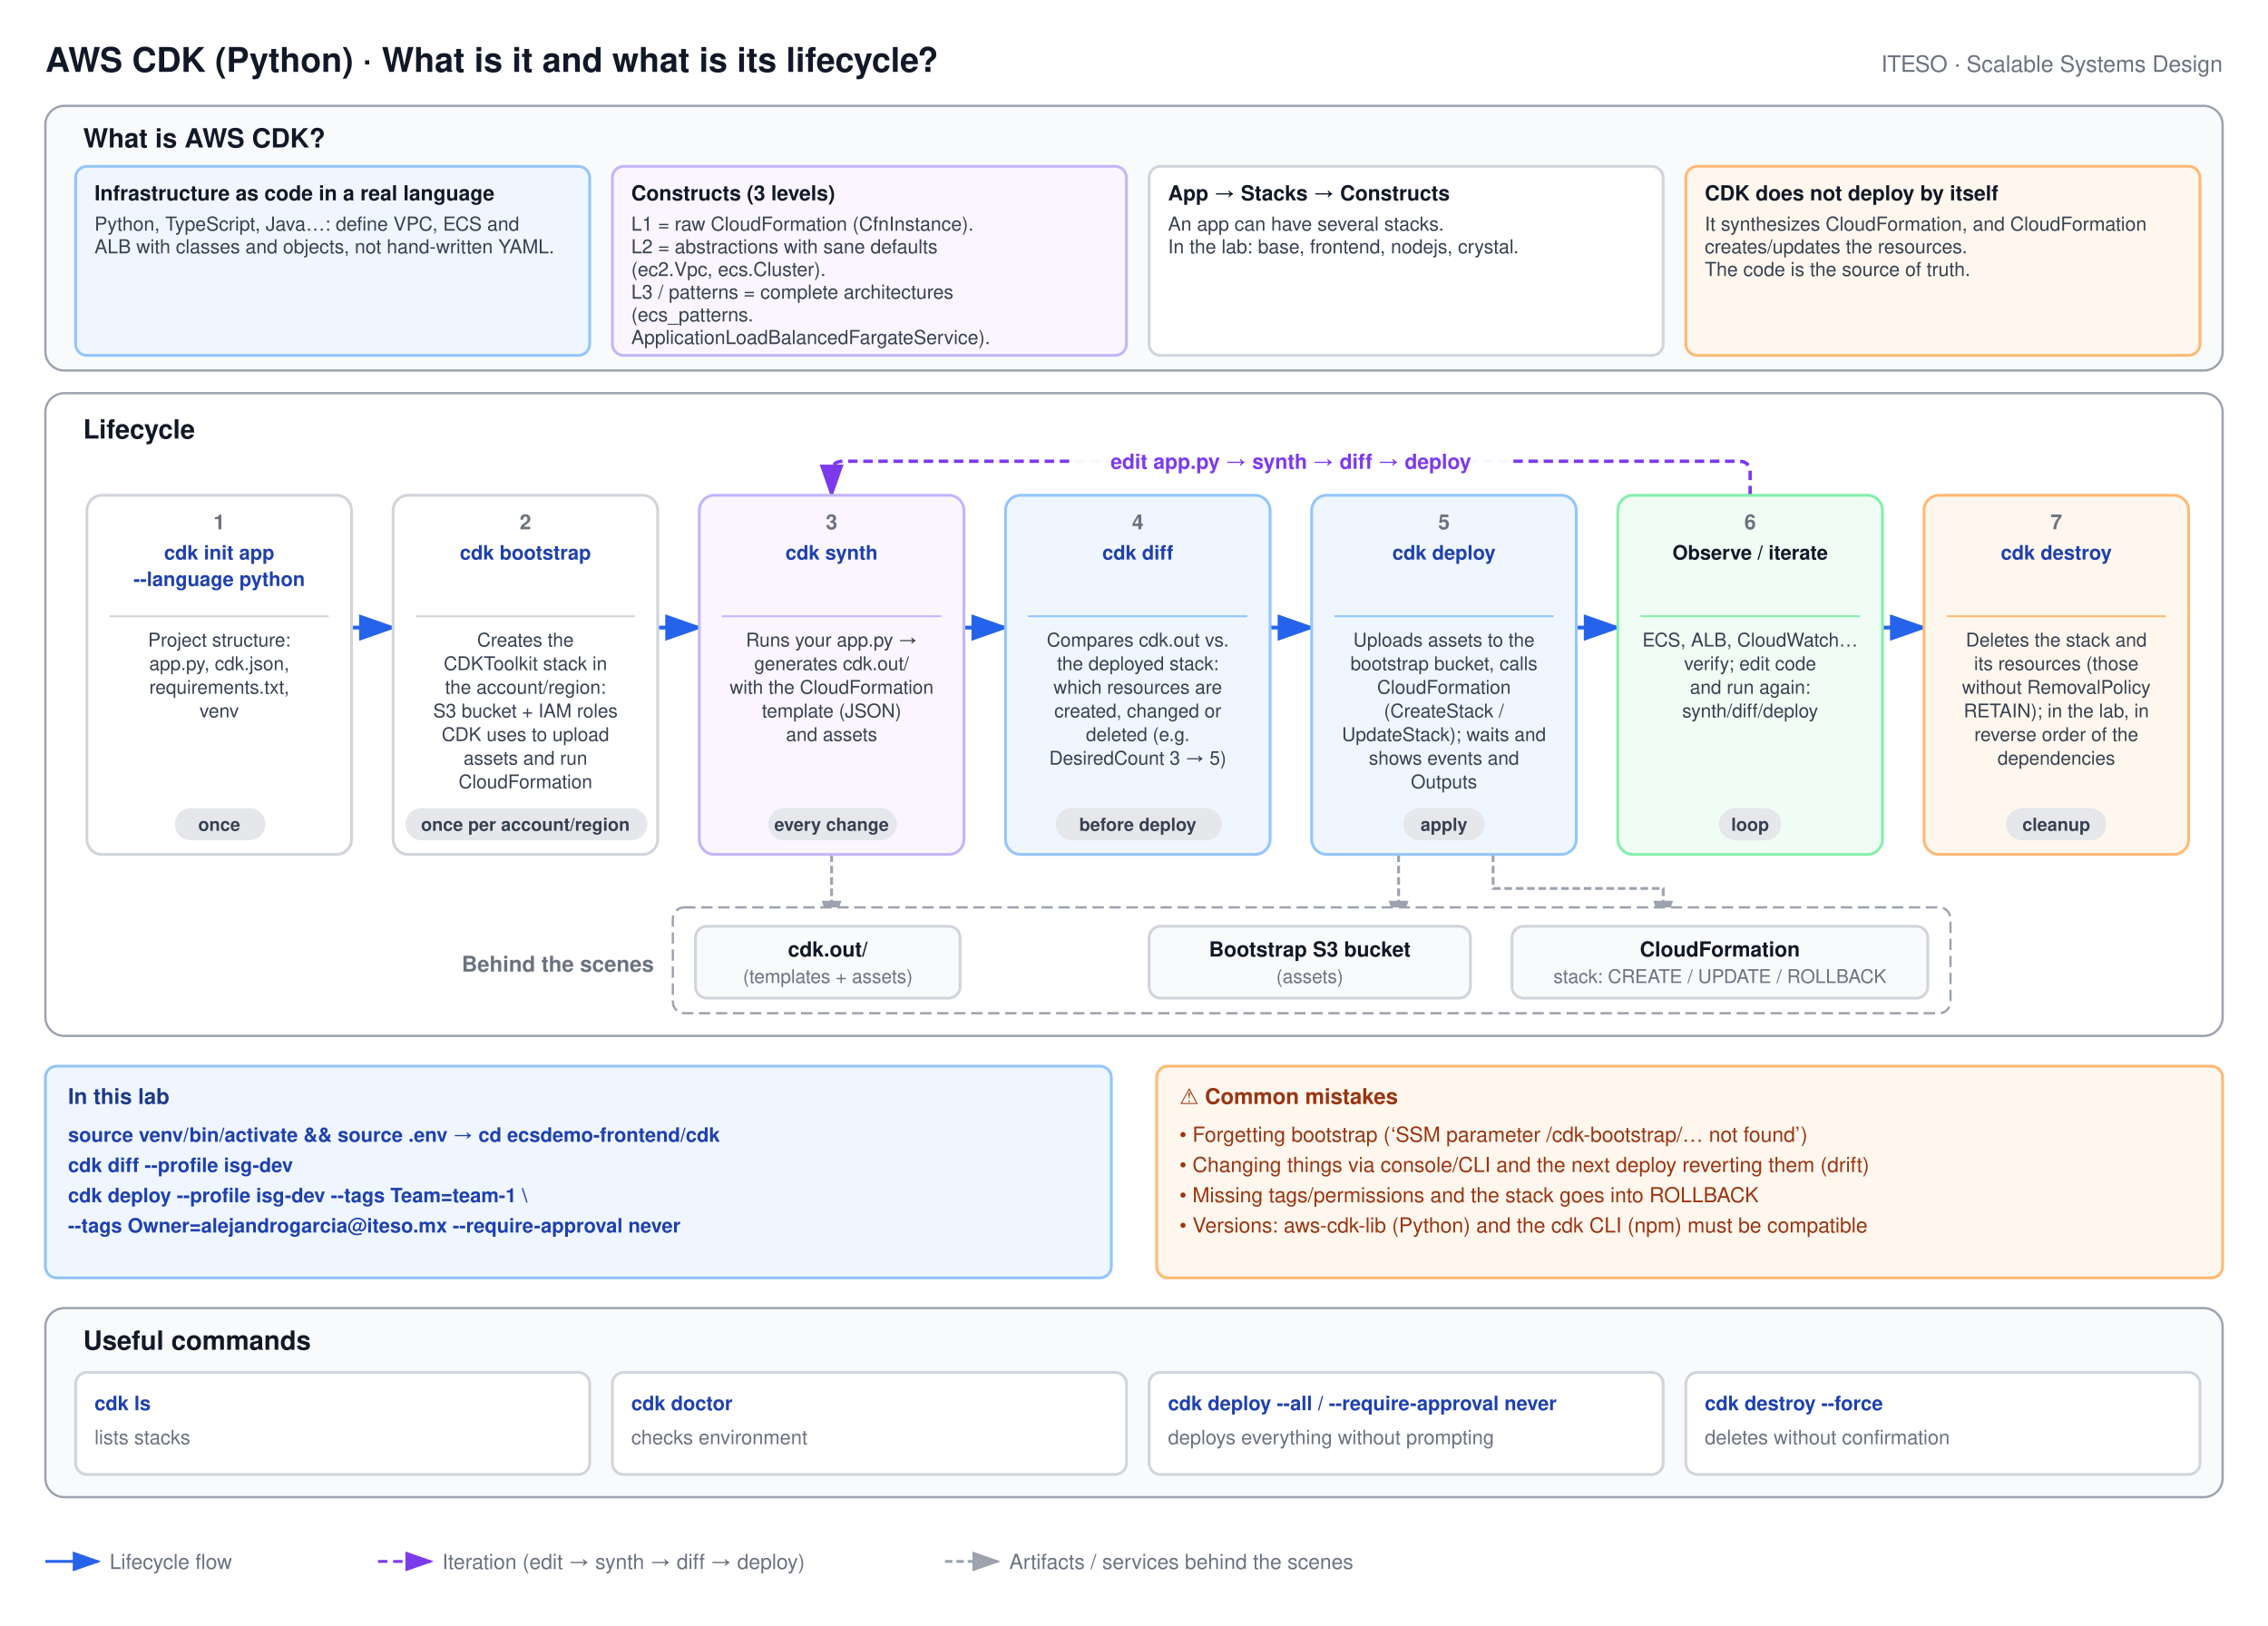
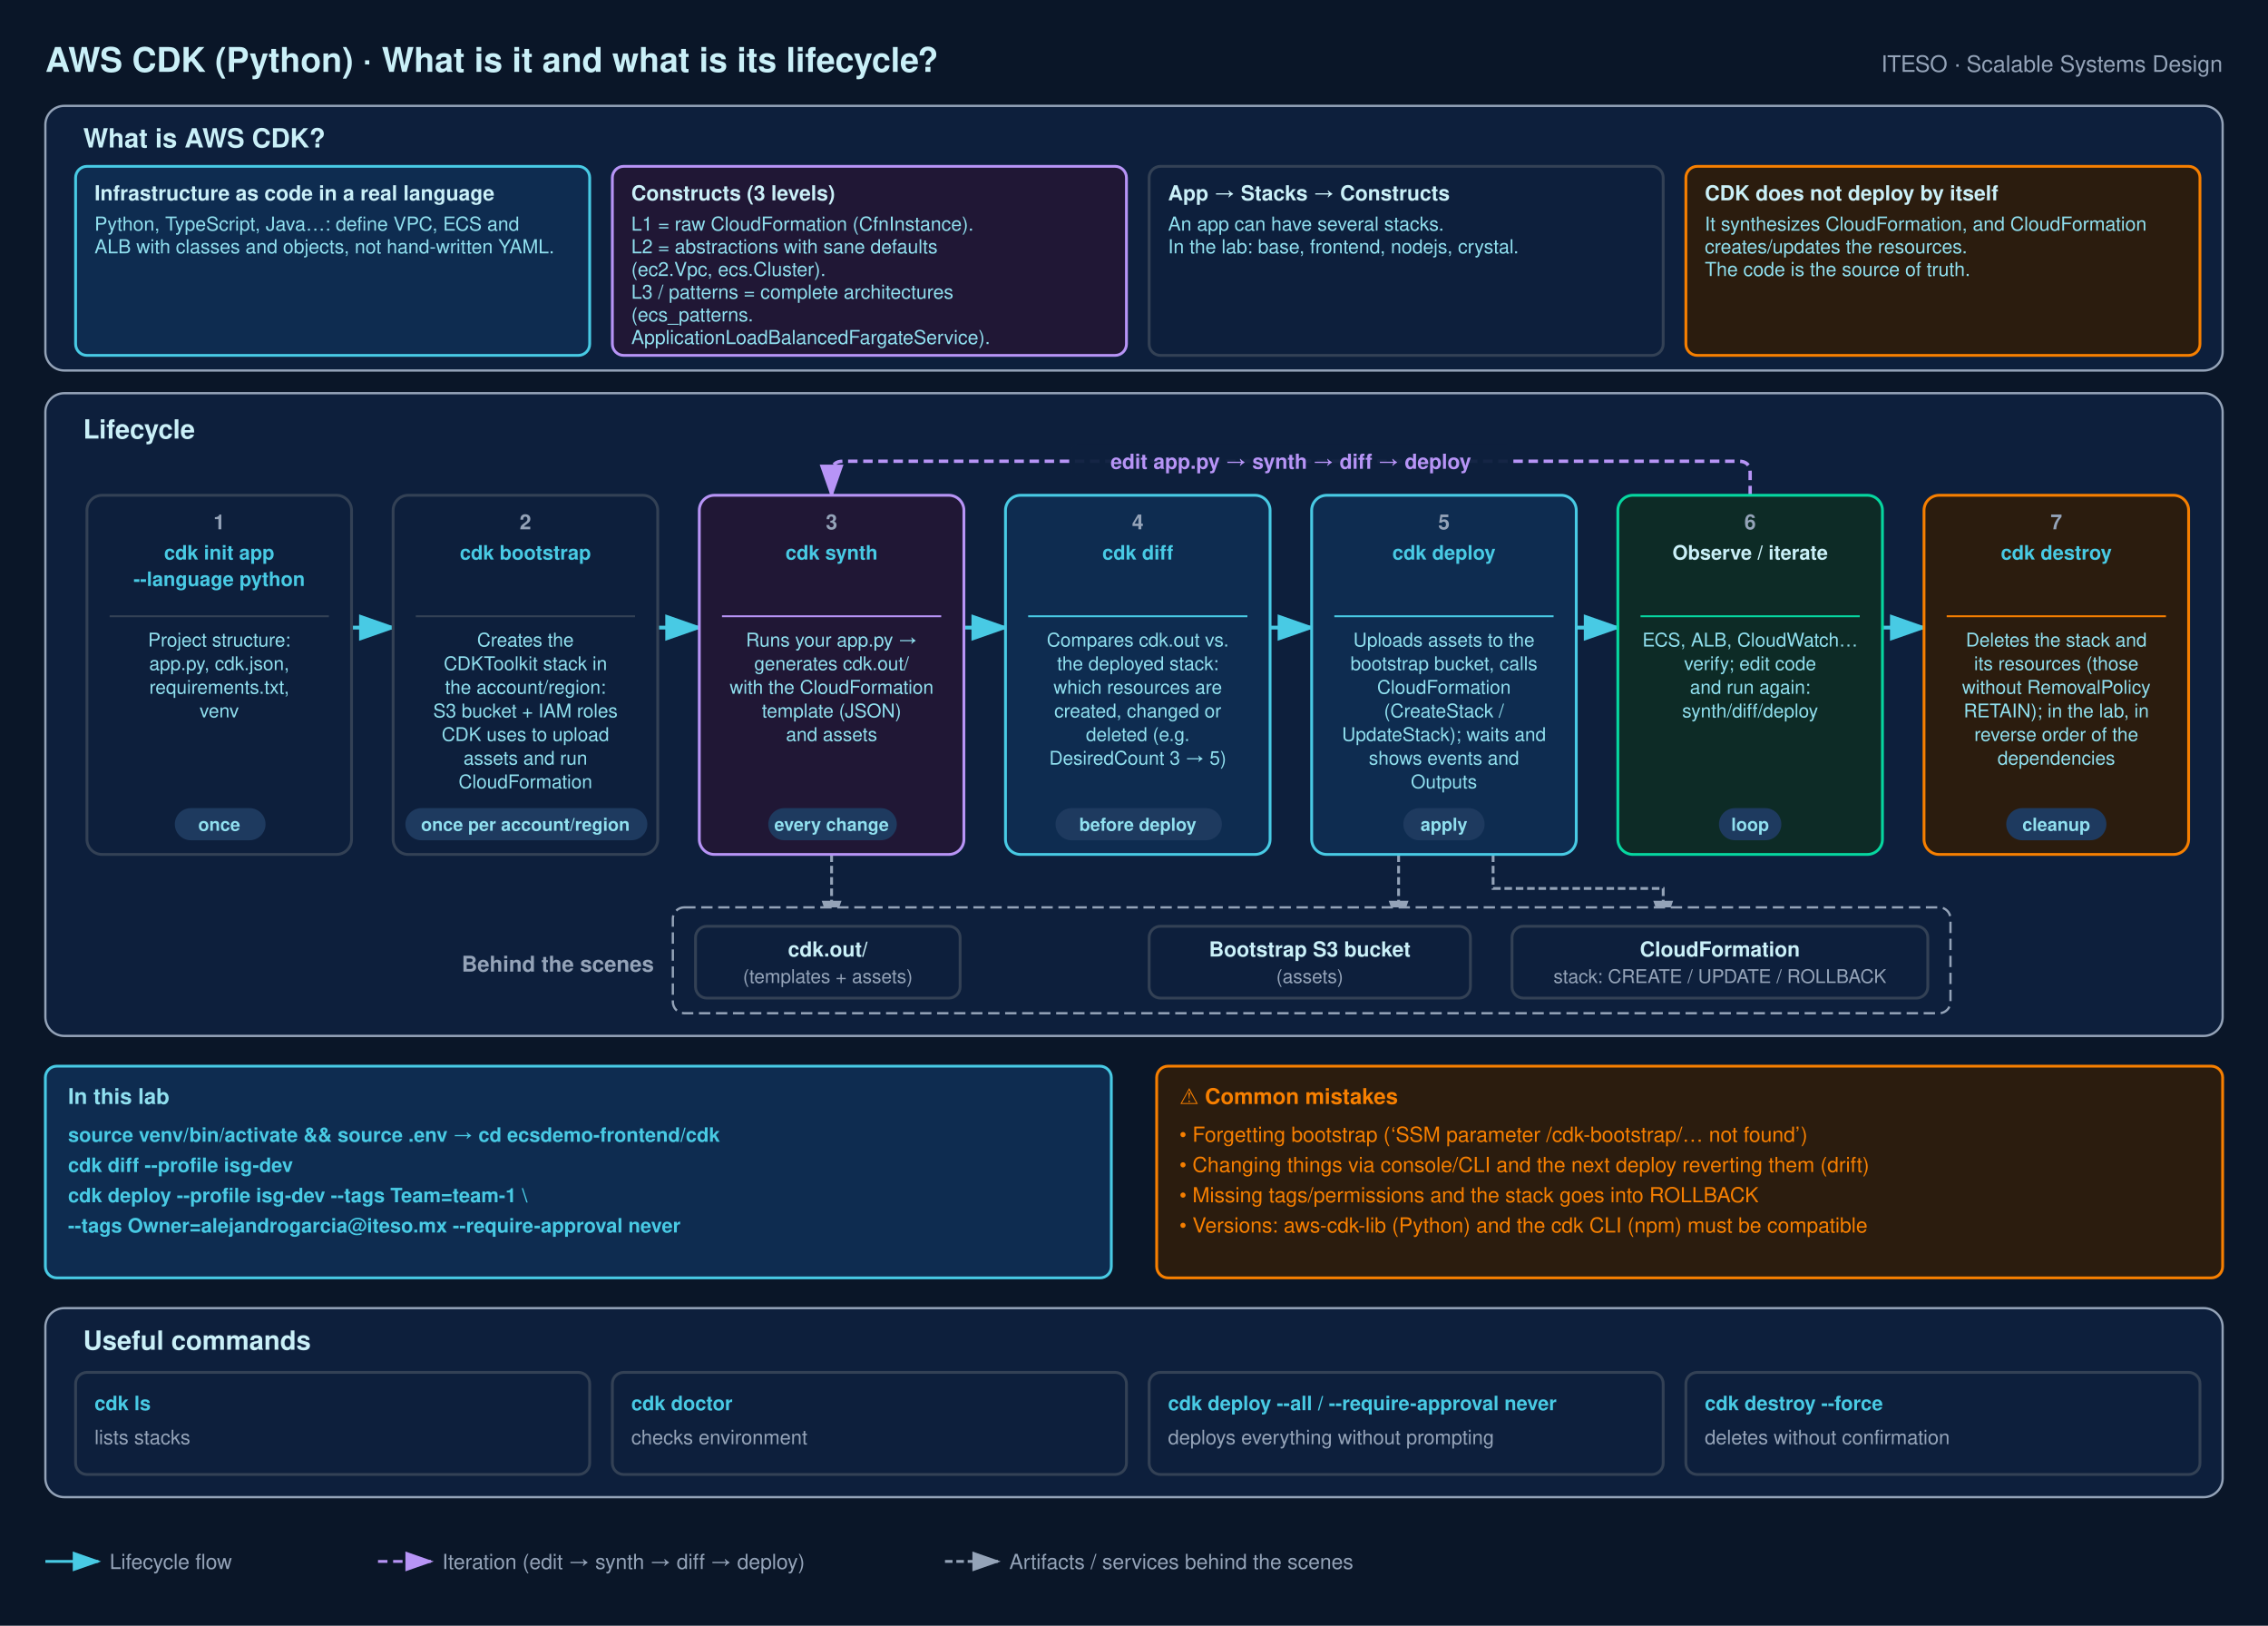
<svg xmlns="http://www.w3.org/2000/svg" viewBox="0 0 1200 860" width="1200" height="860">
  <style>text { font-family: "Helvetica Neue", Helvetica, Arial, sans-serif; }</style>
  <defs>
    <marker id="ab" markerWidth="10" markerHeight="7" refX="9" refY="3.5" orient="auto">
-       <polygon points="0 0, 10 3.5, 0 7" fill="#2563eb" />
+       <polygon points="0 0, 10 3.5, 0 7" fill="#48cae4" />
    </marker>
    <marker id="ap" markerWidth="10" markerHeight="7" refX="9" refY="3.5" orient="auto">
-       <polygon points="0 0, 10 3.5, 0 7" fill="#7c3aed" />
+       <polygon points="0 0, 10 3.5, 0 7" fill="#b794f6" />
    </marker>
    <marker id="agr" markerWidth="10" markerHeight="7" refX="9" refY="3.5" orient="auto">
-       <polygon points="0 0, 10 3.5, 0 7" fill="#9ca3af" />
+       <polygon points="0 0, 10 3.5, 0 7" fill="#94a3b8" />
    </marker>
  </defs>
-   <rect width="1200" height="860" fill="#ffffff" />
-   <text x="24" y="38" font-size="18" fill="#111827" text-anchor="start" font-weight="700">AWS CDK (Python) · What is it and what is its lifecycle?</text>
-   <text x="1176" y="38" font-size="12" fill="#6b7280" text-anchor="end" font-weight="400">ITESO · Scalable Systems Design</text>
-   <rect x="24" y="56" width="1152" height="140" rx="10" ry="10" fill="#f9fafb" stroke="#9ca3af" stroke-width="1.2" />
-   <text x="44" y="78" font-size="14" fill="#111827" text-anchor="start" font-weight="700">What is AWS CDK?</text>
-   <rect x="40" y="88" width="272" height="100" rx="6" ry="6" fill="#eff6ff" stroke="#93c5fd" stroke-width="1.5" />
-   <text x="50" y="106" font-size="11" fill="#111827" text-anchor="start" font-weight="700">Infrastructure as code in a real language</text>
-   <text x="50" y="122" font-size="10.2" fill="#374151" text-anchor="start" font-weight="400">Python, TypeScript, Java…: define VPC, ECS and</text>
-   <text x="50" y="134" font-size="10.2" fill="#374151" text-anchor="start" font-weight="400">ALB with classes and objects, not hand-written YAML.</text>
-   <rect x="324" y="88" width="272" height="100" rx="6" ry="6" fill="#faf5ff" stroke="#c4b5fd" stroke-width="1.5" />
-   <text x="334" y="106" font-size="11" fill="#111827" text-anchor="start" font-weight="700">Constructs (3 levels)</text>
-   <text x="334" y="122" font-size="10.2" fill="#374151" text-anchor="start" font-weight="400">L1 = raw CloudFormation (CfnInstance).</text>
-   <text x="334" y="134" font-size="10.2" fill="#374151" text-anchor="start" font-weight="400">L2 = abstractions with sane defaults</text>
-   <text x="334" y="146" font-size="10.2" fill="#374151" text-anchor="start" font-weight="400">(ec2.Vpc, ecs.Cluster).</text>
-   <text x="334" y="158" font-size="10.2" fill="#374151" text-anchor="start" font-weight="400">L3 / patterns = complete architectures</text>
-   <text x="334" y="170" font-size="10.2" fill="#374151" text-anchor="start" font-weight="400">(ecs_patterns.</text>
-   <text x="334" y="182" font-size="10.2" fill="#374151" text-anchor="start" font-weight="400">ApplicationLoadBalancedFargateService).</text>
-   <rect x="608" y="88" width="272" height="100" rx="6" ry="6" fill="#ffffff" stroke="#d1d5db" stroke-width="1.5" />
-   <text x="618" y="106" font-size="11" fill="#111827" text-anchor="start" font-weight="700">App → Stacks → Constructs</text>
-   <text x="618" y="122" font-size="10.2" fill="#374151" text-anchor="start" font-weight="400">An app can have several stacks.</text>
-   <text x="618" y="134" font-size="10.2" fill="#374151" text-anchor="start" font-weight="400">In the lab: base, frontend, nodejs, crystal.</text>
-   <rect x="892" y="88" width="272" height="100" rx="6" ry="6" fill="#fff7ed" stroke="#fdba74" stroke-width="1.5" />
-   <text x="902" y="106" font-size="11" fill="#111827" text-anchor="start" font-weight="700">CDK does not deploy by itself</text>
-   <text x="902" y="122" font-size="10.2" fill="#374151" text-anchor="start" font-weight="400">It synthesizes CloudFormation, and CloudFormation</text>
-   <text x="902" y="134" font-size="10.2" fill="#374151" text-anchor="start" font-weight="400">creates/updates the resources.</text>
-   <text x="902" y="146" font-size="10.2" fill="#374151" text-anchor="start" font-weight="400">The code is the source of truth.</text>
-   <rect x="24" y="208" width="1152" height="340" rx="10" ry="10" fill="#ffffff" stroke="#9ca3af" stroke-width="1.2" />
-   <text x="44" y="232" font-size="14" fill="#111827" text-anchor="start" font-weight="700">Lifecycle</text>
-   <path d="M 186,332 L 208,332" fill="none" stroke="#2563eb" stroke-width="2" marker-end="url(#ab)" />
-   <path d="M 348,332 L 370,332" fill="none" stroke="#2563eb" stroke-width="2" marker-end="url(#ab)" />
-   <path d="M 510,332 L 532,332" fill="none" stroke="#2563eb" stroke-width="2" marker-end="url(#ab)" />
-   <path d="M 672,332 L 694,332" fill="none" stroke="#2563eb" stroke-width="2" marker-end="url(#ab)" />
-   <path d="M 834,332 L 856,332" fill="none" stroke="#2563eb" stroke-width="2" marker-end="url(#ab)" />
-   <path d="M 996,332 L 1018,332" fill="none" stroke="#2563eb" stroke-width="2" marker-end="url(#ab)" />
-   <path d="M 926,262 L 926,250 Q 926,244 920,244 L 446,244 Q 440,244 440,250 L 440,262" fill="none" stroke="#7c3aed" stroke-width="1.8" stroke-dasharray="5,3" marker-end="url(#ap)" />
-   <rect x="567" y="235" width="233" height="17" rx="3" fill="#ffffff" opacity="0.95" />
-   <text x="683" y="248" font-size="11" fill="#7c3aed" text-anchor="middle" font-weight="600">edit app.py → synth → diff → deploy</text>
-   <path d="M 440,452 L 440,490" fill="none" stroke="#9ca3af" stroke-width="1.5" stroke-dasharray="4,2" marker-end="url(#agr)" />
-   <path d="M 740,452 L 740,490" fill="none" stroke="#9ca3af" stroke-width="1.5" stroke-dasharray="4,2" marker-end="url(#agr)" />
-   <path d="M 790,452 L 790,470 L 880,470 L 880,490" fill="none" stroke="#9ca3af" stroke-width="1.5" stroke-dasharray="4,2" marker-end="url(#agr)" />
-   <rect x="46" y="262" width="140" height="190" rx="8" ry="8" fill="#ffffff" stroke="#d1d5db" stroke-width="1.5" />
-   <text x="116" y="280" font-size="11" fill="#6b7280" text-anchor="middle" font-weight="700">1</text>
-   <text x="116" y="296" font-size="10.5" fill="#1e40af" text-anchor="middle" font-weight="600" font-family="'SF Mono', Menlo, Consolas, monospace">cdk init app</text>
-   <text x="116" y="310" font-size="10.5" fill="#1e40af" text-anchor="middle" font-weight="600" font-family="'SF Mono', Menlo, Consolas, monospace">--language python</text>
-   <line x1="58" y1="326" x2="174" y2="326" stroke="#d1d5db" stroke-width="1" />
-   <text x="116" y="342.0" font-size="10" fill="#374151" text-anchor="middle" font-weight="400">Project structure:</text>
-   <text x="116" y="354.5" font-size="10" fill="#374151" text-anchor="middle" font-weight="400">app.py, cdk.json,</text>
-   <text x="116" y="367.0" font-size="10" fill="#374151" text-anchor="middle" font-weight="400">requirements.txt,</text>
-   <text x="116" y="379.5" font-size="10" fill="#374151" text-anchor="middle" font-weight="400">venv</text>
-   <rect x="93" y="428" width="47" height="16" rx="8" ry="8" fill="#e5e7eb" stroke="#e5e7eb" stroke-width="1" />
-   <text x="116" y="439.5" font-size="9.5" fill="#374151" text-anchor="middle" font-weight="600">once</text>
-   <rect x="208" y="262" width="140" height="190" rx="8" ry="8" fill="#ffffff" stroke="#d1d5db" stroke-width="1.5" />
-   <text x="278" y="280" font-size="11" fill="#6b7280" text-anchor="middle" font-weight="700">2</text>
-   <text x="278" y="296" font-size="10.5" fill="#1e40af" text-anchor="middle" font-weight="600" font-family="'SF Mono', Menlo, Consolas, monospace">cdk bootstrap</text>
-   <line x1="220" y1="326" x2="336" y2="326" stroke="#d1d5db" stroke-width="1" />
-   <text x="278" y="342.0" font-size="10" fill="#374151" text-anchor="middle" font-weight="400">Creates the</text>
-   <text x="278" y="354.5" font-size="10" fill="#374151" text-anchor="middle" font-weight="400">CDKToolkit stack in</text>
-   <text x="278" y="367.0" font-size="10" fill="#374151" text-anchor="middle" font-weight="400">the account/region:</text>
-   <text x="278" y="379.5" font-size="10" fill="#374151" text-anchor="middle" font-weight="400">S3 bucket + IAM roles</text>
-   <text x="278" y="392.0" font-size="10" fill="#374151" text-anchor="middle" font-weight="400">CDK uses to upload</text>
-   <text x="278" y="404.5" font-size="10" fill="#374151" text-anchor="middle" font-weight="400">assets and run</text>
-   <text x="278" y="417.0" font-size="10" fill="#374151" text-anchor="middle" font-weight="400">CloudFormation</text>
-   <rect x="215" y="428" width="127" height="16" rx="8" ry="8" fill="#e5e7eb" stroke="#e5e7eb" stroke-width="1" />
-   <text x="278" y="439.5" font-size="9.5" fill="#374151" text-anchor="middle" font-weight="600">once per account/region</text>
-   <rect x="370" y="262" width="140" height="190" rx="8" ry="8" fill="#faf5ff" stroke="#c4b5fd" stroke-width="1.5" />
-   <text x="440" y="280" font-size="11" fill="#6b7280" text-anchor="middle" font-weight="700">3</text>
-   <text x="440" y="296" font-size="10.5" fill="#1e40af" text-anchor="middle" font-weight="600" font-family="'SF Mono', Menlo, Consolas, monospace">cdk synth</text>
-   <line x1="382" y1="326" x2="498" y2="326" stroke="#c4b5fd" stroke-width="1" />
-   <text x="440" y="342.0" font-size="10" fill="#374151" text-anchor="middle" font-weight="400">Runs your app.py →</text>
-   <text x="440" y="354.5" font-size="10" fill="#374151" text-anchor="middle" font-weight="400">generates cdk.out/</text>
-   <text x="440" y="367.0" font-size="10" fill="#374151" text-anchor="middle" font-weight="400">with the CloudFormation</text>
-   <text x="440" y="379.5" font-size="10" fill="#374151" text-anchor="middle" font-weight="400">template (JSON)</text>
-   <text x="440" y="392.0" font-size="10" fill="#374151" text-anchor="middle" font-weight="400">and assets</text>
-   <rect x="407" y="428" width="67" height="16" rx="8" ry="8" fill="#e5e7eb" stroke="#e5e7eb" stroke-width="1" />
-   <text x="440" y="439.5" font-size="9.5" fill="#374151" text-anchor="middle" font-weight="600">every change</text>
-   <rect x="532" y="262" width="140" height="190" rx="8" ry="8" fill="#eff6ff" stroke="#93c5fd" stroke-width="1.5" />
-   <text x="602" y="280" font-size="11" fill="#6b7280" text-anchor="middle" font-weight="700">4</text>
-   <text x="602" y="296" font-size="10.5" fill="#1e40af" text-anchor="middle" font-weight="600" font-family="'SF Mono', Menlo, Consolas, monospace">cdk diff</text>
-   <line x1="544" y1="326" x2="660" y2="326" stroke="#93c5fd" stroke-width="1" />
-   <text x="602" y="342.0" font-size="10" fill="#374151" text-anchor="middle" font-weight="400">Compares cdk.out vs.</text>
-   <text x="602" y="354.5" font-size="10" fill="#374151" text-anchor="middle" font-weight="400">the deployed stack:</text>
-   <text x="602" y="367.0" font-size="10" fill="#374151" text-anchor="middle" font-weight="400">which resources are</text>
-   <text x="602" y="379.5" font-size="10" fill="#374151" text-anchor="middle" font-weight="400">created, changed or</text>
-   <text x="602" y="392.0" font-size="10" fill="#374151" text-anchor="middle" font-weight="400">deleted (e.g.</text>
-   <text x="602" y="404.5" font-size="10" fill="#374151" text-anchor="middle" font-weight="400">DesiredCount 3 → 5)</text>
-   <rect x="559" y="428" width="87" height="16" rx="8" ry="8" fill="#e5e7eb" stroke="#e5e7eb" stroke-width="1" />
-   <text x="602" y="439.5" font-size="9.5" fill="#374151" text-anchor="middle" font-weight="600">before deploy</text>
-   <rect x="694" y="262" width="140" height="190" rx="8" ry="8" fill="#eff6ff" stroke="#93c5fd" stroke-width="1.5" />
-   <text x="764" y="280" font-size="11" fill="#6b7280" text-anchor="middle" font-weight="700">5</text>
-   <text x="764" y="296" font-size="10.5" fill="#1e40af" text-anchor="middle" font-weight="600" font-family="'SF Mono', Menlo, Consolas, monospace">cdk deploy</text>
-   <line x1="706" y1="326" x2="822" y2="326" stroke="#93c5fd" stroke-width="1" />
-   <text x="764" y="342.0" font-size="10" fill="#374151" text-anchor="middle" font-weight="400">Uploads assets to the</text>
-   <text x="764" y="354.5" font-size="10" fill="#374151" text-anchor="middle" font-weight="400">bootstrap bucket, calls</text>
-   <text x="764" y="367.0" font-size="10" fill="#374151" text-anchor="middle" font-weight="400">CloudFormation</text>
-   <text x="764" y="379.5" font-size="10" fill="#374151" text-anchor="middle" font-weight="400">(CreateStack /</text>
-   <text x="764" y="392.0" font-size="10" fill="#374151" text-anchor="middle" font-weight="400">UpdateStack); waits and</text>
-   <text x="764" y="404.5" font-size="10" fill="#374151" text-anchor="middle" font-weight="400">shows events and</text>
-   <text x="764" y="417.0" font-size="10" fill="#374151" text-anchor="middle" font-weight="400">Outputs</text>
-   <rect x="743" y="428" width="42" height="16" rx="8" ry="8" fill="#e5e7eb" stroke="#e5e7eb" stroke-width="1" />
-   <text x="764" y="439.5" font-size="9.5" fill="#374151" text-anchor="middle" font-weight="600">apply</text>
-   <rect x="856" y="262" width="140" height="190" rx="8" ry="8" fill="#f0fdf4" stroke="#86efac" stroke-width="1.5" />
-   <text x="926" y="280" font-size="11" fill="#6b7280" text-anchor="middle" font-weight="700">6</text>
-   <text x="926" y="296" font-size="10.5" fill="#111827" text-anchor="middle" font-weight="600">Observe / iterate</text>
-   <line x1="868" y1="326" x2="984" y2="326" stroke="#86efac" stroke-width="1" />
-   <text x="926" y="342.0" font-size="10" fill="#374151" text-anchor="middle" font-weight="400">ECS, ALB, CloudWatch…</text>
-   <text x="926" y="354.5" font-size="10" fill="#374151" text-anchor="middle" font-weight="400">verify; edit code</text>
-   <text x="926" y="367.0" font-size="10" fill="#374151" text-anchor="middle" font-weight="400">and run again:</text>
-   <text x="926" y="379.5" font-size="10" fill="#374151" text-anchor="middle" font-weight="400">synth/diff/deploy</text>
-   <rect x="910" y="428" width="32" height="16" rx="8" ry="8" fill="#e5e7eb" stroke="#e5e7eb" stroke-width="1" />
-   <text x="926" y="439.5" font-size="9.5" fill="#374151" text-anchor="middle" font-weight="600">loop</text>
-   <rect x="1018" y="262" width="140" height="190" rx="8" ry="8" fill="#fff7ed" stroke="#fdba74" stroke-width="1.5" />
-   <text x="1088" y="280" font-size="11" fill="#6b7280" text-anchor="middle" font-weight="700">7</text>
-   <text x="1088" y="296" font-size="10.5" fill="#1e40af" text-anchor="middle" font-weight="600" font-family="'SF Mono', Menlo, Consolas, monospace">cdk destroy</text>
-   <line x1="1030" y1="326" x2="1146" y2="326" stroke="#fdba74" stroke-width="1" />
-   <text x="1088" y="342.0" font-size="10" fill="#374151" text-anchor="middle" font-weight="400">Deletes the stack and</text>
-   <text x="1088" y="354.5" font-size="10" fill="#374151" text-anchor="middle" font-weight="400">its resources (those</text>
-   <text x="1088" y="367.0" font-size="10" fill="#374151" text-anchor="middle" font-weight="400">without RemovalPolicy</text>
-   <text x="1088" y="379.5" font-size="10" fill="#374151" text-anchor="middle" font-weight="400">RETAIN); in the lab, in</text>
-   <text x="1088" y="392.0" font-size="10" fill="#374151" text-anchor="middle" font-weight="400">reverse order of the</text>
-   <text x="1088" y="404.5" font-size="10" fill="#374151" text-anchor="middle" font-weight="400">dependencies</text>
-   <rect x="1062" y="428" width="52" height="16" rx="8" ry="8" fill="#e5e7eb" stroke="#e5e7eb" stroke-width="1" />
-   <text x="1088" y="439.5" font-size="9.5" fill="#374151" text-anchor="middle" font-weight="600">cleanup</text>
-   <rect x="356" y="480" width="676" height="56" rx="6" ry="6" fill="#ffffff" stroke="#9ca3af" stroke-width="1.2" stroke-dasharray="6,3" />
-   <text x="346" y="514" font-size="11.5" fill="#6b7280" text-anchor="end" font-weight="700">Behind the scenes</text>
-   <rect x="368" y="490" width="140" height="38" rx="6" ry="6" fill="#f9fafb" stroke="#d1d5db" stroke-width="1.5" />
-   <text x="438.0" y="506" font-size="11" fill="#111827" text-anchor="middle" font-weight="600">cdk.out/</text>
-   <text x="438.0" y="520" font-size="10" fill="#6b7280" text-anchor="middle" font-weight="400">(templates + assets)</text>
-   <rect x="608" y="490" width="170" height="38" rx="6" ry="6" fill="#f9fafb" stroke="#d1d5db" stroke-width="1.5" />
-   <text x="693.0" y="506" font-size="11" fill="#111827" text-anchor="middle" font-weight="600">Bootstrap S3 bucket</text>
-   <text x="693.0" y="520" font-size="10" fill="#6b7280" text-anchor="middle" font-weight="400">(assets)</text>
-   <rect x="800" y="490" width="220" height="38" rx="6" ry="6" fill="#f9fafb" stroke="#d1d5db" stroke-width="1.5" />
-   <text x="910.0" y="506" font-size="11" fill="#111827" text-anchor="middle" font-weight="600">CloudFormation</text>
-   <text x="910.0" y="520" font-size="10" fill="#6b7280" text-anchor="middle" font-weight="400">stack: CREATE / UPDATE / ROLLBACK</text>
-   <rect x="24" y="564" width="564" height="112" rx="6" ry="6" fill="#eff6ff" stroke="#93c5fd" stroke-width="1.5" />
-   <text x="36" y="584" font-size="11.5" fill="#1e3a8a" text-anchor="start" font-weight="700">In this lab</text>
-   <text x="36" y="604" font-size="10.5" fill="#1e40af" text-anchor="start" font-weight="600" font-family="'SF Mono', Menlo, Consolas, monospace">source venv/bin/activate &amp;&amp; source .env → cd ecsdemo-frontend/cdk</text>
-   <text x="36" y="620" font-size="10.5" fill="#1e40af" text-anchor="start" font-weight="600" font-family="'SF Mono', Menlo, Consolas, monospace">cdk diff --profile isg-dev</text>
-   <text x="36" y="636" font-size="10.5" fill="#1e40af" text-anchor="start" font-weight="600" font-family="'SF Mono', Menlo, Consolas, monospace">cdk deploy --profile isg-dev --tags Team=team-1 \</text>
-   <text x="36" y="652" font-size="10.5" fill="#1e40af" text-anchor="start" font-weight="600" font-family="'SF Mono', Menlo, Consolas, monospace">    --tags Owner=alejandrogarcia@iteso.mx --require-approval never</text>
-   <rect x="612" y="564" width="564" height="112" rx="6" ry="6" fill="#fff7ed" stroke="#fdba74" stroke-width="1.5" />
-   <text x="624" y="584" font-size="11.5" fill="#9a3412" text-anchor="start" font-weight="700">⚠ Common mistakes</text>
-   <text x="624" y="604" font-size="11" fill="#9a3412" text-anchor="start" font-weight="400">• Forgetting bootstrap (‘SSM parameter /cdk-bootstrap/… not found’)</text>
-   <text x="624" y="620" font-size="11" fill="#9a3412" text-anchor="start" font-weight="400">• Changing things via console/CLI and the next deploy reverting them (drift)</text>
-   <text x="624" y="636" font-size="11" fill="#9a3412" text-anchor="start" font-weight="400">• Missing tags/permissions and the stack goes into ROLLBACK</text>
-   <text x="624" y="652" font-size="11" fill="#9a3412" text-anchor="start" font-weight="400">• Versions: aws-cdk-lib (Python) and the cdk CLI (npm) must be compatible</text>
-   <rect x="24" y="692" width="1152" height="100" rx="10" ry="10" fill="#f9fafb" stroke="#9ca3af" stroke-width="1.2" />
-   <text x="44" y="714" font-size="14" fill="#111827" text-anchor="start" font-weight="700">Useful commands</text>
-   <rect x="40" y="726" width="272" height="54" rx="6" ry="6" fill="#ffffff" stroke="#d1d5db" stroke-width="1.5" />
-   <text x="50" y="746" font-size="10.5" fill="#1e40af" text-anchor="start" font-weight="600" font-family="'SF Mono', Menlo, Consolas, monospace">cdk ls</text>
-   <text x="50" y="764" font-size="10.5" fill="#6b7280" text-anchor="start" font-weight="400">lists stacks</text>
-   <rect x="324" y="726" width="272" height="54" rx="6" ry="6" fill="#ffffff" stroke="#d1d5db" stroke-width="1.5" />
-   <text x="334" y="746" font-size="10.5" fill="#1e40af" text-anchor="start" font-weight="600" font-family="'SF Mono', Menlo, Consolas, monospace">cdk doctor</text>
-   <text x="334" y="764" font-size="10.5" fill="#6b7280" text-anchor="start" font-weight="400">checks environment</text>
-   <rect x="608" y="726" width="272" height="54" rx="6" ry="6" fill="#ffffff" stroke="#d1d5db" stroke-width="1.5" />
-   <text x="618" y="746" font-size="10.5" fill="#1e40af" text-anchor="start" font-weight="600" font-family="'SF Mono', Menlo, Consolas, monospace">cdk deploy --all / --require-approval never</text>
-   <text x="618" y="764" font-size="10.5" fill="#6b7280" text-anchor="start" font-weight="400">deploys everything without prompting</text>
-   <rect x="892" y="726" width="272" height="54" rx="6" ry="6" fill="#ffffff" stroke="#d1d5db" stroke-width="1.5" />
-   <text x="902" y="746" font-size="10.5" fill="#1e40af" text-anchor="start" font-weight="600" font-family="'SF Mono', Menlo, Consolas, monospace">cdk destroy --force</text>
-   <text x="902" y="764" font-size="10.5" fill="#6b7280" text-anchor="start" font-weight="400">deletes without confirmation</text>
-   <line x1="24" y1="826" x2="52" y2="826" stroke="#2563eb" stroke-width="1.5" marker-end="url(#ab)" />
-   <text x="58" y="830" font-size="11" fill="#6b7280" text-anchor="start" font-weight="400">Lifecycle flow</text>
-   <line x1="200" y1="826" x2="228" y2="826" stroke="#7c3aed" stroke-width="1.5" stroke-dasharray="5,3" marker-end="url(#ap)" />
-   <text x="234" y="830" font-size="11" fill="#6b7280" text-anchor="start" font-weight="400">Iteration (edit → synth → diff → deploy)</text>
-   <line x1="500" y1="826" x2="528" y2="826" stroke="#9ca3af" stroke-width="1.5" stroke-dasharray="4,2" marker-end="url(#agr)" />
-   <text x="534" y="830" font-size="11" fill="#6b7280" text-anchor="start" font-weight="400">Artifacts / services behind the scenes</text>
+   <rect width="1200" height="860" fill="#0a1628" />
+   <text x="24" y="38" font-size="18" fill="#caf0f8" text-anchor="start" font-weight="700">AWS CDK (Python) · What is it and what is its lifecycle?</text>
+   <text x="1176" y="38" font-size="12" fill="#94a3b8" text-anchor="end" font-weight="400">ITESO · Scalable Systems Design</text>
+   <rect x="24" y="56" width="1152" height="140" rx="10" ry="10" fill="#0d1f3c" stroke="#94a3b8" stroke-width="1.2" />
+   <text x="44" y="78" font-size="14" fill="#caf0f8" text-anchor="start" font-weight="700">What is AWS CDK?</text>
+   <rect x="40" y="88" width="272" height="100" rx="6" ry="6" fill="#0e2c50" stroke="#48cae4" stroke-width="1.5" />
+   <text x="50" y="106" font-size="11" fill="#caf0f8" text-anchor="start" font-weight="700">Infrastructure as code in a real language</text>
+   <text x="50" y="122" font-size="10.2" fill="#90e0ef" text-anchor="start" font-weight="400">Python, TypeScript, Java…: define VPC, ECS and</text>
+   <text x="50" y="134" font-size="10.2" fill="#90e0ef" text-anchor="start" font-weight="400">ALB with classes and objects, not hand-written YAML.</text>
+   <rect x="324" y="88" width="272" height="100" rx="6" ry="6" fill="#201735" stroke="#b794f6" stroke-width="1.5" />
+   <text x="334" y="106" font-size="11" fill="#caf0f8" text-anchor="start" font-weight="700">Constructs (3 levels)</text>
+   <text x="334" y="122" font-size="10.2" fill="#90e0ef" text-anchor="start" font-weight="400">L1 = raw CloudFormation (CfnInstance).</text>
+   <text x="334" y="134" font-size="10.2" fill="#90e0ef" text-anchor="start" font-weight="400">L2 = abstractions with sane defaults</text>
+   <text x="334" y="146" font-size="10.2" fill="#90e0ef" text-anchor="start" font-weight="400">(ec2.Vpc, ecs.Cluster).</text>
+   <text x="334" y="158" font-size="10.2" fill="#90e0ef" text-anchor="start" font-weight="400">L3 / patterns = complete architectures</text>
+   <text x="334" y="170" font-size="10.2" fill="#90e0ef" text-anchor="start" font-weight="400">(ecs_patterns.</text>
+   <text x="334" y="182" font-size="10.2" fill="#90e0ef" text-anchor="start" font-weight="400">ApplicationLoadBalancedFargateService).</text>
+   <rect x="608" y="88" width="272" height="100" rx="6" ry="6" fill="#0d1f3c" stroke="#334155" stroke-width="1.5" />
+   <text x="618" y="106" font-size="11" fill="#caf0f8" text-anchor="start" font-weight="700">App → Stacks → Constructs</text>
+   <text x="618" y="122" font-size="10.2" fill="#90e0ef" text-anchor="start" font-weight="400">An app can have several stacks.</text>
+   <text x="618" y="134" font-size="10.2" fill="#90e0ef" text-anchor="start" font-weight="400">In the lab: base, frontend, nodejs, crystal.</text>
+   <rect x="892" y="88" width="272" height="100" rx="6" ry="6" fill="#2b1c0e" stroke="#f77f00" stroke-width="1.5" />
+   <text x="902" y="106" font-size="11" fill="#caf0f8" text-anchor="start" font-weight="700">CDK does not deploy by itself</text>
+   <text x="902" y="122" font-size="10.2" fill="#90e0ef" text-anchor="start" font-weight="400">It synthesizes CloudFormation, and CloudFormation</text>
+   <text x="902" y="134" font-size="10.2" fill="#90e0ef" text-anchor="start" font-weight="400">creates/updates the resources.</text>
+   <text x="902" y="146" font-size="10.2" fill="#90e0ef" text-anchor="start" font-weight="400">The code is the source of truth.</text>
+   <rect x="24" y="208" width="1152" height="340" rx="10" ry="10" fill="#0d1f3c" stroke="#94a3b8" stroke-width="1.2" />
+   <text x="44" y="232" font-size="14" fill="#caf0f8" text-anchor="start" font-weight="700">Lifecycle</text>
+   <path d="M 186,332 L 208,332" fill="none" stroke="#48cae4" stroke-width="2" marker-end="url(#ab)" />
+   <path d="M 348,332 L 370,332" fill="none" stroke="#48cae4" stroke-width="2" marker-end="url(#ab)" />
+   <path d="M 510,332 L 532,332" fill="none" stroke="#48cae4" stroke-width="2" marker-end="url(#ab)" />
+   <path d="M 672,332 L 694,332" fill="none" stroke="#48cae4" stroke-width="2" marker-end="url(#ab)" />
+   <path d="M 834,332 L 856,332" fill="none" stroke="#48cae4" stroke-width="2" marker-end="url(#ab)" />
+   <path d="M 996,332 L 1018,332" fill="none" stroke="#48cae4" stroke-width="2" marker-end="url(#ab)" />
+   <path d="M 926,262 L 926,250 Q 926,244 920,244 L 446,244 Q 440,244 440,250 L 440,262" fill="none" stroke="#b794f6" stroke-width="1.8" stroke-dasharray="5,3" marker-end="url(#ap)" />
+   <rect x="567" y="235" width="233" height="17" rx="3" fill="#0d1f3c" opacity="0.95" />
+   <text x="683" y="248" font-size="11" fill="#b794f6" text-anchor="middle" font-weight="600">edit app.py → synth → diff → deploy</text>
+   <path d="M 440,452 L 440,490" fill="none" stroke="#94a3b8" stroke-width="1.5" stroke-dasharray="4,2" marker-end="url(#agr)" />
+   <path d="M 740,452 L 740,490" fill="none" stroke="#94a3b8" stroke-width="1.5" stroke-dasharray="4,2" marker-end="url(#agr)" />
+   <path d="M 790,452 L 790,470 L 880,470 L 880,490" fill="none" stroke="#94a3b8" stroke-width="1.5" stroke-dasharray="4,2" marker-end="url(#agr)" />
+   <rect x="46" y="262" width="140" height="190" rx="8" ry="8" fill="#0d1f3c" stroke="#334155" stroke-width="1.5" />
+   <text x="116" y="280" font-size="11" fill="#94a3b8" text-anchor="middle" font-weight="700">1</text>
+   <text x="116" y="296" font-size="10.5" fill="#48cae4" text-anchor="middle" font-weight="600" font-family="'SF Mono', Menlo, Consolas, monospace">cdk init app</text>
+   <text x="116" y="310" font-size="10.5" fill="#48cae4" text-anchor="middle" font-weight="600" font-family="'SF Mono', Menlo, Consolas, monospace">--language python</text>
+   <line x1="58" y1="326" x2="174" y2="326" stroke="#334155" stroke-width="1" />
+   <text x="116" y="342.0" font-size="10" fill="#90e0ef" text-anchor="middle" font-weight="400">Project structure:</text>
+   <text x="116" y="354.5" font-size="10" fill="#90e0ef" text-anchor="middle" font-weight="400">app.py, cdk.json,</text>
+   <text x="116" y="367.0" font-size="10" fill="#90e0ef" text-anchor="middle" font-weight="400">requirements.txt,</text>
+   <text x="116" y="379.5" font-size="10" fill="#90e0ef" text-anchor="middle" font-weight="400">venv</text>
+   <rect x="93" y="428" width="47" height="16" rx="8" ry="8" fill="#1e3a5f" stroke="#1e3a5f" stroke-width="1" />
+   <text x="116" y="439.5" font-size="9.5" fill="#90e0ef" text-anchor="middle" font-weight="600">once</text>
+   <rect x="208" y="262" width="140" height="190" rx="8" ry="8" fill="#0d1f3c" stroke="#334155" stroke-width="1.5" />
+   <text x="278" y="280" font-size="11" fill="#94a3b8" text-anchor="middle" font-weight="700">2</text>
+   <text x="278" y="296" font-size="10.5" fill="#48cae4" text-anchor="middle" font-weight="600" font-family="'SF Mono', Menlo, Consolas, monospace">cdk bootstrap</text>
+   <line x1="220" y1="326" x2="336" y2="326" stroke="#334155" stroke-width="1" />
+   <text x="278" y="342.0" font-size="10" fill="#90e0ef" text-anchor="middle" font-weight="400">Creates the</text>
+   <text x="278" y="354.5" font-size="10" fill="#90e0ef" text-anchor="middle" font-weight="400">CDKToolkit stack in</text>
+   <text x="278" y="367.0" font-size="10" fill="#90e0ef" text-anchor="middle" font-weight="400">the account/region:</text>
+   <text x="278" y="379.5" font-size="10" fill="#90e0ef" text-anchor="middle" font-weight="400">S3 bucket + IAM roles</text>
+   <text x="278" y="392.0" font-size="10" fill="#90e0ef" text-anchor="middle" font-weight="400">CDK uses to upload</text>
+   <text x="278" y="404.5" font-size="10" fill="#90e0ef" text-anchor="middle" font-weight="400">assets and run</text>
+   <text x="278" y="417.0" font-size="10" fill="#90e0ef" text-anchor="middle" font-weight="400">CloudFormation</text>
+   <rect x="215" y="428" width="127" height="16" rx="8" ry="8" fill="#1e3a5f" stroke="#1e3a5f" stroke-width="1" />
+   <text x="278" y="439.5" font-size="9.5" fill="#90e0ef" text-anchor="middle" font-weight="600">once per account/region</text>
+   <rect x="370" y="262" width="140" height="190" rx="8" ry="8" fill="#201735" stroke="#b794f6" stroke-width="1.5" />
+   <text x="440" y="280" font-size="11" fill="#94a3b8" text-anchor="middle" font-weight="700">3</text>
+   <text x="440" y="296" font-size="10.5" fill="#48cae4" text-anchor="middle" font-weight="600" font-family="'SF Mono', Menlo, Consolas, monospace">cdk synth</text>
+   <line x1="382" y1="326" x2="498" y2="326" stroke="#b794f6" stroke-width="1" />
+   <text x="440" y="342.0" font-size="10" fill="#90e0ef" text-anchor="middle" font-weight="400">Runs your app.py →</text>
+   <text x="440" y="354.5" font-size="10" fill="#90e0ef" text-anchor="middle" font-weight="400">generates cdk.out/</text>
+   <text x="440" y="367.0" font-size="10" fill="#90e0ef" text-anchor="middle" font-weight="400">with the CloudFormation</text>
+   <text x="440" y="379.5" font-size="10" fill="#90e0ef" text-anchor="middle" font-weight="400">template (JSON)</text>
+   <text x="440" y="392.0" font-size="10" fill="#90e0ef" text-anchor="middle" font-weight="400">and assets</text>
+   <rect x="407" y="428" width="67" height="16" rx="8" ry="8" fill="#1e3a5f" stroke="#1e3a5f" stroke-width="1" />
+   <text x="440" y="439.5" font-size="9.5" fill="#90e0ef" text-anchor="middle" font-weight="600">every change</text>
+   <rect x="532" y="262" width="140" height="190" rx="8" ry="8" fill="#0e2c50" stroke="#48cae4" stroke-width="1.5" />
+   <text x="602" y="280" font-size="11" fill="#94a3b8" text-anchor="middle" font-weight="700">4</text>
+   <text x="602" y="296" font-size="10.5" fill="#48cae4" text-anchor="middle" font-weight="600" font-family="'SF Mono', Menlo, Consolas, monospace">cdk diff</text>
+   <line x1="544" y1="326" x2="660" y2="326" stroke="#48cae4" stroke-width="1" />
+   <text x="602" y="342.0" font-size="10" fill="#90e0ef" text-anchor="middle" font-weight="400">Compares cdk.out vs.</text>
+   <text x="602" y="354.5" font-size="10" fill="#90e0ef" text-anchor="middle" font-weight="400">the deployed stack:</text>
+   <text x="602" y="367.0" font-size="10" fill="#90e0ef" text-anchor="middle" font-weight="400">which resources are</text>
+   <text x="602" y="379.5" font-size="10" fill="#90e0ef" text-anchor="middle" font-weight="400">created, changed or</text>
+   <text x="602" y="392.0" font-size="10" fill="#90e0ef" text-anchor="middle" font-weight="400">deleted (e.g.</text>
+   <text x="602" y="404.5" font-size="10" fill="#90e0ef" text-anchor="middle" font-weight="400">DesiredCount 3 → 5)</text>
+   <rect x="559" y="428" width="87" height="16" rx="8" ry="8" fill="#1e3a5f" stroke="#1e3a5f" stroke-width="1" />
+   <text x="602" y="439.5" font-size="9.5" fill="#90e0ef" text-anchor="middle" font-weight="600">before deploy</text>
+   <rect x="694" y="262" width="140" height="190" rx="8" ry="8" fill="#0e2c50" stroke="#48cae4" stroke-width="1.5" />
+   <text x="764" y="280" font-size="11" fill="#94a3b8" text-anchor="middle" font-weight="700">5</text>
+   <text x="764" y="296" font-size="10.5" fill="#48cae4" text-anchor="middle" font-weight="600" font-family="'SF Mono', Menlo, Consolas, monospace">cdk deploy</text>
+   <line x1="706" y1="326" x2="822" y2="326" stroke="#48cae4" stroke-width="1" />
+   <text x="764" y="342.0" font-size="10" fill="#90e0ef" text-anchor="middle" font-weight="400">Uploads assets to the</text>
+   <text x="764" y="354.5" font-size="10" fill="#90e0ef" text-anchor="middle" font-weight="400">bootstrap bucket, calls</text>
+   <text x="764" y="367.0" font-size="10" fill="#90e0ef" text-anchor="middle" font-weight="400">CloudFormation</text>
+   <text x="764" y="379.5" font-size="10" fill="#90e0ef" text-anchor="middle" font-weight="400">(CreateStack /</text>
+   <text x="764" y="392.0" font-size="10" fill="#90e0ef" text-anchor="middle" font-weight="400">UpdateStack); waits and</text>
+   <text x="764" y="404.5" font-size="10" fill="#90e0ef" text-anchor="middle" font-weight="400">shows events and</text>
+   <text x="764" y="417.0" font-size="10" fill="#90e0ef" text-anchor="middle" font-weight="400">Outputs</text>
+   <rect x="743" y="428" width="42" height="16" rx="8" ry="8" fill="#1e3a5f" stroke="#1e3a5f" stroke-width="1" />
+   <text x="764" y="439.5" font-size="9.5" fill="#90e0ef" text-anchor="middle" font-weight="600">apply</text>
+   <rect x="856" y="262" width="140" height="190" rx="8" ry="8" fill="#0d2b26" stroke="#06d6a0" stroke-width="1.5" />
+   <text x="926" y="280" font-size="11" fill="#94a3b8" text-anchor="middle" font-weight="700">6</text>
+   <text x="926" y="296" font-size="10.5" fill="#caf0f8" text-anchor="middle" font-weight="600">Observe / iterate</text>
+   <line x1="868" y1="326" x2="984" y2="326" stroke="#06d6a0" stroke-width="1" />
+   <text x="926" y="342.0" font-size="10" fill="#90e0ef" text-anchor="middle" font-weight="400">ECS, ALB, CloudWatch…</text>
+   <text x="926" y="354.5" font-size="10" fill="#90e0ef" text-anchor="middle" font-weight="400">verify; edit code</text>
+   <text x="926" y="367.0" font-size="10" fill="#90e0ef" text-anchor="middle" font-weight="400">and run again:</text>
+   <text x="926" y="379.5" font-size="10" fill="#90e0ef" text-anchor="middle" font-weight="400">synth/diff/deploy</text>
+   <rect x="910" y="428" width="32" height="16" rx="8" ry="8" fill="#1e3a5f" stroke="#1e3a5f" stroke-width="1" />
+   <text x="926" y="439.5" font-size="9.5" fill="#90e0ef" text-anchor="middle" font-weight="600">loop</text>
+   <rect x="1018" y="262" width="140" height="190" rx="8" ry="8" fill="#2b1c0e" stroke="#f77f00" stroke-width="1.5" />
+   <text x="1088" y="280" font-size="11" fill="#94a3b8" text-anchor="middle" font-weight="700">7</text>
+   <text x="1088" y="296" font-size="10.5" fill="#48cae4" text-anchor="middle" font-weight="600" font-family="'SF Mono', Menlo, Consolas, monospace">cdk destroy</text>
+   <line x1="1030" y1="326" x2="1146" y2="326" stroke="#f77f00" stroke-width="1" />
+   <text x="1088" y="342.0" font-size="10" fill="#90e0ef" text-anchor="middle" font-weight="400">Deletes the stack and</text>
+   <text x="1088" y="354.5" font-size="10" fill="#90e0ef" text-anchor="middle" font-weight="400">its resources (those</text>
+   <text x="1088" y="367.0" font-size="10" fill="#90e0ef" text-anchor="middle" font-weight="400">without RemovalPolicy</text>
+   <text x="1088" y="379.5" font-size="10" fill="#90e0ef" text-anchor="middle" font-weight="400">RETAIN); in the lab, in</text>
+   <text x="1088" y="392.0" font-size="10" fill="#90e0ef" text-anchor="middle" font-weight="400">reverse order of the</text>
+   <text x="1088" y="404.5" font-size="10" fill="#90e0ef" text-anchor="middle" font-weight="400">dependencies</text>
+   <rect x="1062" y="428" width="52" height="16" rx="8" ry="8" fill="#1e3a5f" stroke="#1e3a5f" stroke-width="1" />
+   <text x="1088" y="439.5" font-size="9.5" fill="#90e0ef" text-anchor="middle" font-weight="600">cleanup</text>
+   <rect x="356" y="480" width="676" height="56" rx="6" ry="6" fill="#0d1f3c" stroke="#94a3b8" stroke-width="1.2" stroke-dasharray="6,3" />
+   <text x="346" y="514" font-size="11.5" fill="#94a3b8" text-anchor="end" font-weight="700">Behind the scenes</text>
+   <rect x="368" y="490" width="140" height="38" rx="6" ry="6" fill="#0d1f3c" stroke="#334155" stroke-width="1.5" />
+   <text x="438.0" y="506" font-size="11" fill="#caf0f8" text-anchor="middle" font-weight="600">cdk.out/</text>
+   <text x="438.0" y="520" font-size="10" fill="#94a3b8" text-anchor="middle" font-weight="400">(templates + assets)</text>
+   <rect x="608" y="490" width="170" height="38" rx="6" ry="6" fill="#0d1f3c" stroke="#334155" stroke-width="1.5" />
+   <text x="693.0" y="506" font-size="11" fill="#caf0f8" text-anchor="middle" font-weight="600">Bootstrap S3 bucket</text>
+   <text x="693.0" y="520" font-size="10" fill="#94a3b8" text-anchor="middle" font-weight="400">(assets)</text>
+   <rect x="800" y="490" width="220" height="38" rx="6" ry="6" fill="#0d1f3c" stroke="#334155" stroke-width="1.5" />
+   <text x="910.0" y="506" font-size="11" fill="#caf0f8" text-anchor="middle" font-weight="600">CloudFormation</text>
+   <text x="910.0" y="520" font-size="10" fill="#94a3b8" text-anchor="middle" font-weight="400">stack: CREATE / UPDATE / ROLLBACK</text>
+   <rect x="24" y="564" width="564" height="112" rx="6" ry="6" fill="#0e2c50" stroke="#48cae4" stroke-width="1.5" />
+   <text x="36" y="584" font-size="11.5" fill="#90e0ef" text-anchor="start" font-weight="700">In this lab</text>
+   <text x="36" y="604" font-size="10.5" fill="#48cae4" text-anchor="start" font-weight="600" font-family="'SF Mono', Menlo, Consolas, monospace">source venv/bin/activate &amp;&amp; source .env → cd ecsdemo-frontend/cdk</text>
+   <text x="36" y="620" font-size="10.5" fill="#48cae4" text-anchor="start" font-weight="600" font-family="'SF Mono', Menlo, Consolas, monospace">cdk diff --profile isg-dev</text>
+   <text x="36" y="636" font-size="10.5" fill="#48cae4" text-anchor="start" font-weight="600" font-family="'SF Mono', Menlo, Consolas, monospace">cdk deploy --profile isg-dev --tags Team=team-1 \</text>
+   <text x="36" y="652" font-size="10.5" fill="#48cae4" text-anchor="start" font-weight="600" font-family="'SF Mono', Menlo, Consolas, monospace">    --tags Owner=alejandrogarcia@iteso.mx --require-approval never</text>
+   <rect x="612" y="564" width="564" height="112" rx="6" ry="6" fill="#2b1c0e" stroke="#f77f00" stroke-width="1.5" />
+   <text x="624" y="584" font-size="11.5" fill="#f77f00" text-anchor="start" font-weight="700">⚠ Common mistakes</text>
+   <text x="624" y="604" font-size="11" fill="#f77f00" text-anchor="start" font-weight="400">• Forgetting bootstrap (‘SSM parameter /cdk-bootstrap/… not found’)</text>
+   <text x="624" y="620" font-size="11" fill="#f77f00" text-anchor="start" font-weight="400">• Changing things via console/CLI and the next deploy reverting them (drift)</text>
+   <text x="624" y="636" font-size="11" fill="#f77f00" text-anchor="start" font-weight="400">• Missing tags/permissions and the stack goes into ROLLBACK</text>
+   <text x="624" y="652" font-size="11" fill="#f77f00" text-anchor="start" font-weight="400">• Versions: aws-cdk-lib (Python) and the cdk CLI (npm) must be compatible</text>
+   <rect x="24" y="692" width="1152" height="100" rx="10" ry="10" fill="#0d1f3c" stroke="#94a3b8" stroke-width="1.2" />
+   <text x="44" y="714" font-size="14" fill="#caf0f8" text-anchor="start" font-weight="700">Useful commands</text>
+   <rect x="40" y="726" width="272" height="54" rx="6" ry="6" fill="#0d1f3c" stroke="#334155" stroke-width="1.5" />
+   <text x="50" y="746" font-size="10.5" fill="#48cae4" text-anchor="start" font-weight="600" font-family="'SF Mono', Menlo, Consolas, monospace">cdk ls</text>
+   <text x="50" y="764" font-size="10.5" fill="#94a3b8" text-anchor="start" font-weight="400">lists stacks</text>
+   <rect x="324" y="726" width="272" height="54" rx="6" ry="6" fill="#0d1f3c" stroke="#334155" stroke-width="1.5" />
+   <text x="334" y="746" font-size="10.5" fill="#48cae4" text-anchor="start" font-weight="600" font-family="'SF Mono', Menlo, Consolas, monospace">cdk doctor</text>
+   <text x="334" y="764" font-size="10.5" fill="#94a3b8" text-anchor="start" font-weight="400">checks environment</text>
+   <rect x="608" y="726" width="272" height="54" rx="6" ry="6" fill="#0d1f3c" stroke="#334155" stroke-width="1.5" />
+   <text x="618" y="746" font-size="10.5" fill="#48cae4" text-anchor="start" font-weight="600" font-family="'SF Mono', Menlo, Consolas, monospace">cdk deploy --all / --require-approval never</text>
+   <text x="618" y="764" font-size="10.5" fill="#94a3b8" text-anchor="start" font-weight="400">deploys everything without prompting</text>
+   <rect x="892" y="726" width="272" height="54" rx="6" ry="6" fill="#0d1f3c" stroke="#334155" stroke-width="1.5" />
+   <text x="902" y="746" font-size="10.5" fill="#48cae4" text-anchor="start" font-weight="600" font-family="'SF Mono', Menlo, Consolas, monospace">cdk destroy --force</text>
+   <text x="902" y="764" font-size="10.5" fill="#94a3b8" text-anchor="start" font-weight="400">deletes without confirmation</text>
+   <line x1="24" y1="826" x2="52" y2="826" stroke="#48cae4" stroke-width="1.5" marker-end="url(#ab)" />
+   <text x="58" y="830" font-size="11" fill="#94a3b8" text-anchor="start" font-weight="400">Lifecycle flow</text>
+   <line x1="200" y1="826" x2="228" y2="826" stroke="#b794f6" stroke-width="1.5" stroke-dasharray="5,3" marker-end="url(#ap)" />
+   <text x="234" y="830" font-size="11" fill="#94a3b8" text-anchor="start" font-weight="400">Iteration (edit → synth → diff → deploy)</text>
+   <line x1="500" y1="826" x2="528" y2="826" stroke="#94a3b8" stroke-width="1.5" stroke-dasharray="4,2" marker-end="url(#agr)" />
+   <text x="534" y="830" font-size="11" fill="#94a3b8" text-anchor="start" font-weight="400">Artifacts / services behind the scenes</text>
</svg>
